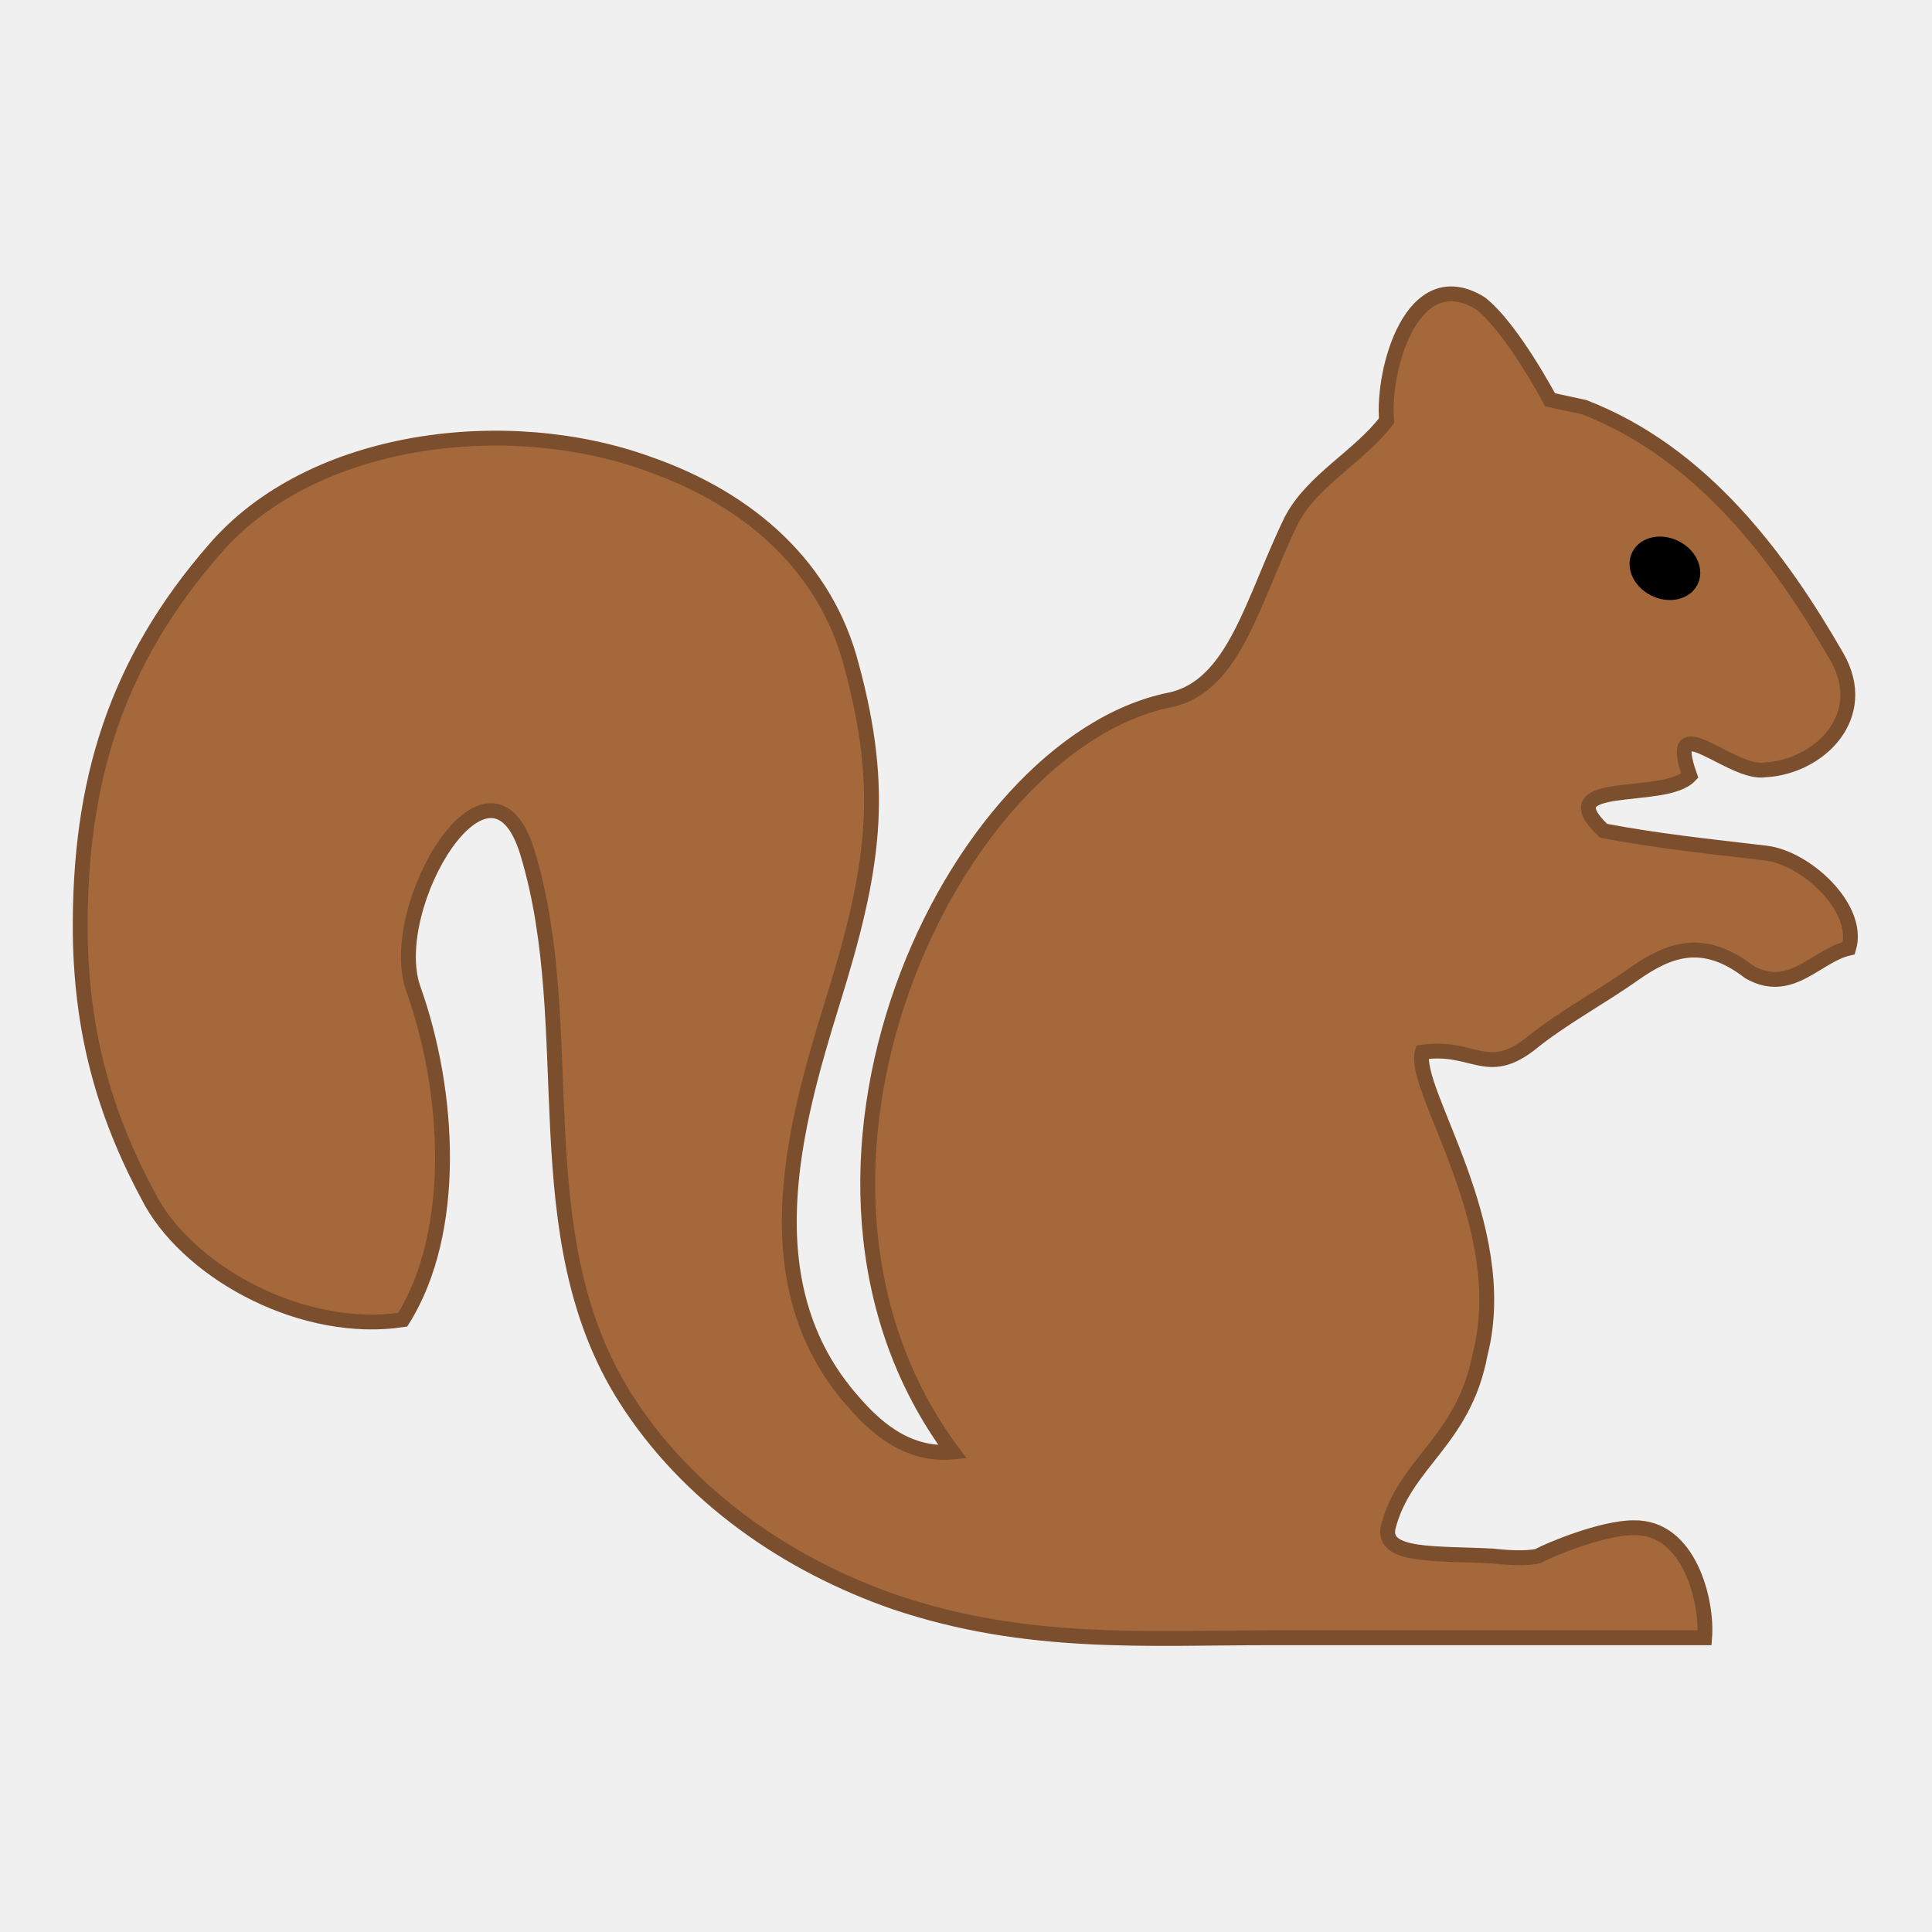
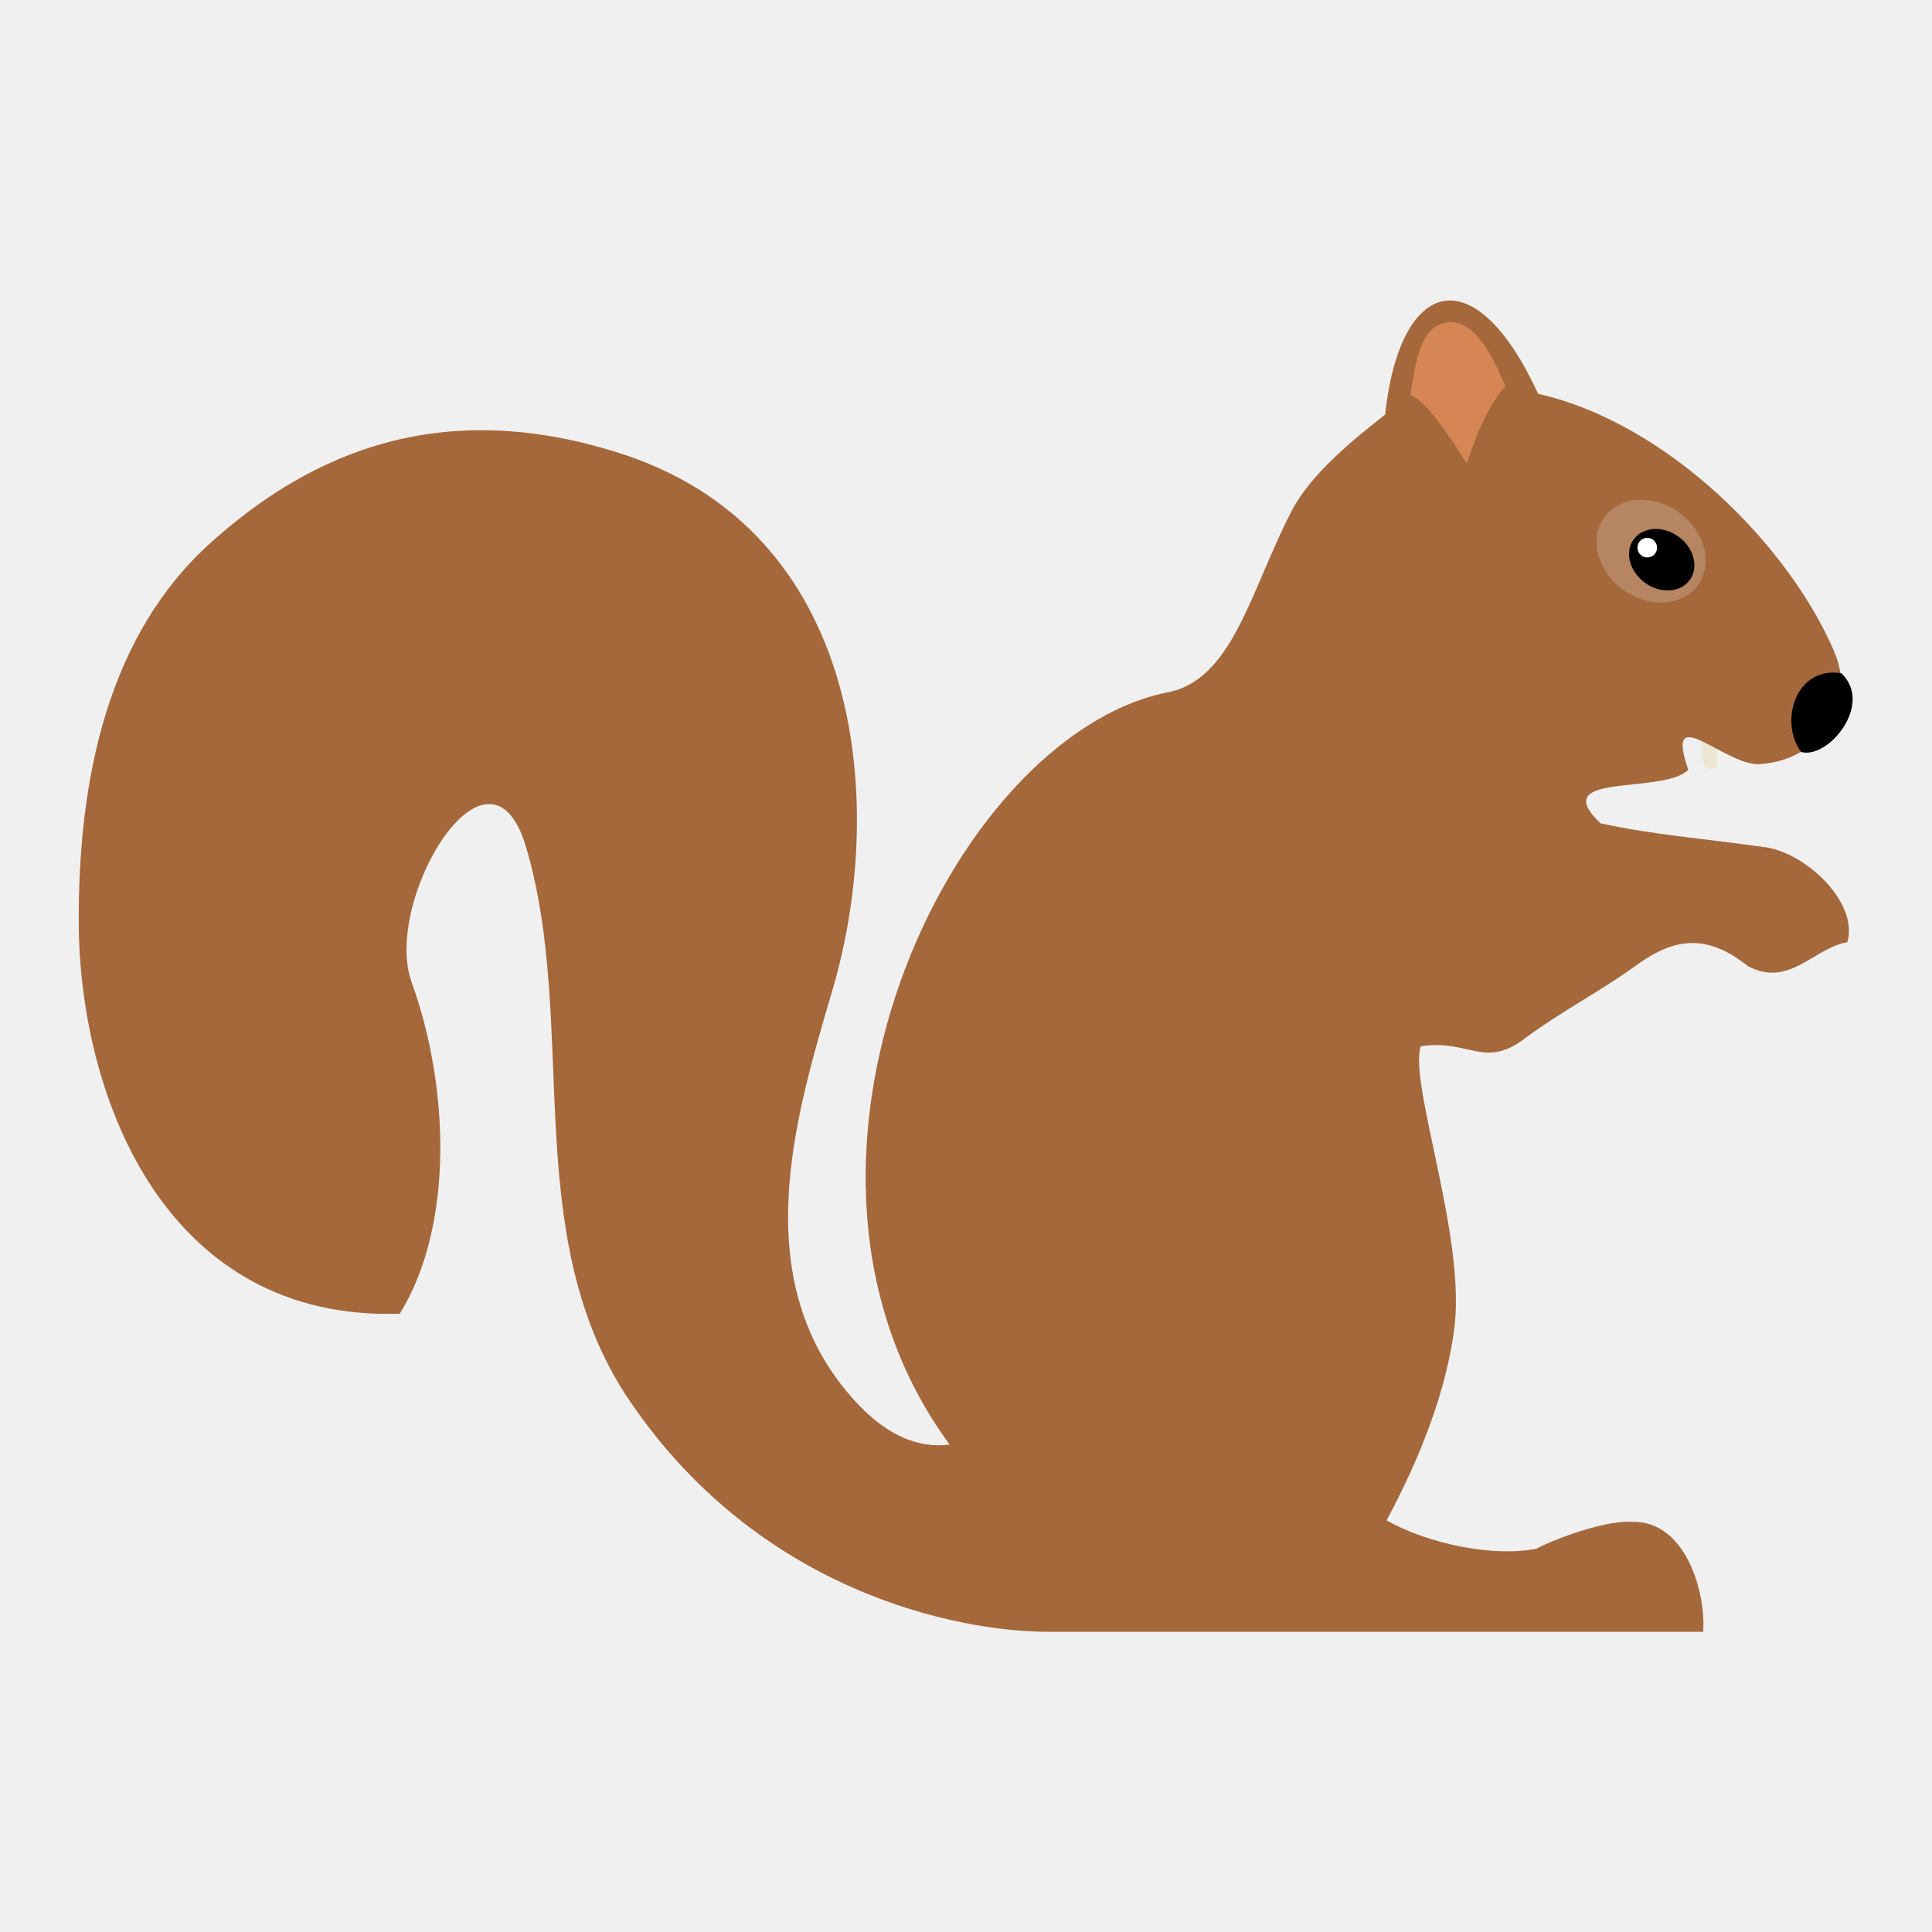
<svg xmlns="http://www.w3.org/2000/svg" width="1300" height="1300" version="1">
-   <path fill="#a4683b" stroke="#7b4e2d" stroke-width="10" d="M787 471c44-9 56-68 82-121 14-27 46-43 64-67-3-34 17-107 63-79 21 16 47 65 47 65l23 5c80 31 132 102 170 168 23 40-12 74-48 76-23 4-68-44-51 4-17 18-96 1-58 37 37 7 67 10 109 15 27 3 64 37 56 64-22 5-39 32-67 16-31-24-54-15-77 1-24 17-49 30-71 48-29 22-38 0-72 5-7 25 61 117 39 203-11 59-51 73-62 117-4 20 33 17 70 19 9 1 23 2 31 0 7-4 43-19 64-19 38-1 50 50 48 74H856c-85 0-165 6-254-24-72-25-139-71-181-137-70-110-30-248-66-367-25-83-96 36-77 91 25 70 30 164-7 223-66 10-141-30-169-79-30-55-47-110-48-180-1-103 24-183 90-259 66-77 198-92 292-58 69 24 120 70 137 136 23 85 15 137-13 227-25 81-56 189 14 268 13 15 35 37 67 34-138-186-1-476 146-506z" />
-   <ellipse cx="1092" cy="-322" stroke="#000" stroke-width="3" rx="23" ry="19" transform="matrix(.8873 .46119 -.47004 .88264 0 163)" />
+   <path d="M1146 478s-4 38 3 39 6-2 6-2l1-30z" fill="#ede6d2" stroke="none" stroke-width="5" />
+   <path d="M785 466c44-8 56-67 83-120 13-27 45-52 64-67 10-92 60-107 103-14 88 20 169 103 199 173 17 39-12 73-48 76-23 4-67-45-50 4-17 17-96 1-59 36 37 8 68 10 110 16 27 3 64 37 56 64-23 4-39 31-67 16-31-25-54-16-77 1-24 17-49 30-72 47-28 22-38 1-71 6-8 25 29 124 23 186-5 46-25 94-46 133 28 16 73 25 101 19 7-4 43-19 64-18 37-1 50 49 48 74H705c-59 0-197-26-285-161-70-110-31-248-66-367-25-84-97 36-77 91 25 69 29 163-8 223-156 5-214-142-216-259-1-104 21-199 89-260 69-62 156-97 272-61 170 52 183 242 145 366-24 82-56 189 13 269 13 15 36 37 67 33-137-186 0-476 146-506z" fill="#a4683b" />
+   <path d="M1239 453c22 21-9 58-27 53-15-20-4-58 27-53z" />
+   <g transform="translate(44 190)">
+     <g transform="matrix(.79901 .60132 -.60927 .79296 19 -212)">
+       <ellipse cx="1070.4" cy="-316.3" rx="38.9" ry="32.1" fill="#fffffe" fill-opacity=".2" />
+       <ellipse cx="1079.6" cy="-316" rx="23.3" ry="19.2" />
+     </g>
+     <circle cx="1064.4" cy="178.5" r="6.6" fill="#fff" />
+   </g>
+   <path d="M949 266c3-19 6-46 24-49 19-3 31 22 40 43 0 0-13 11-26 52-29-47-38-46-38-46z" fill="#d68655" />
</svg>
